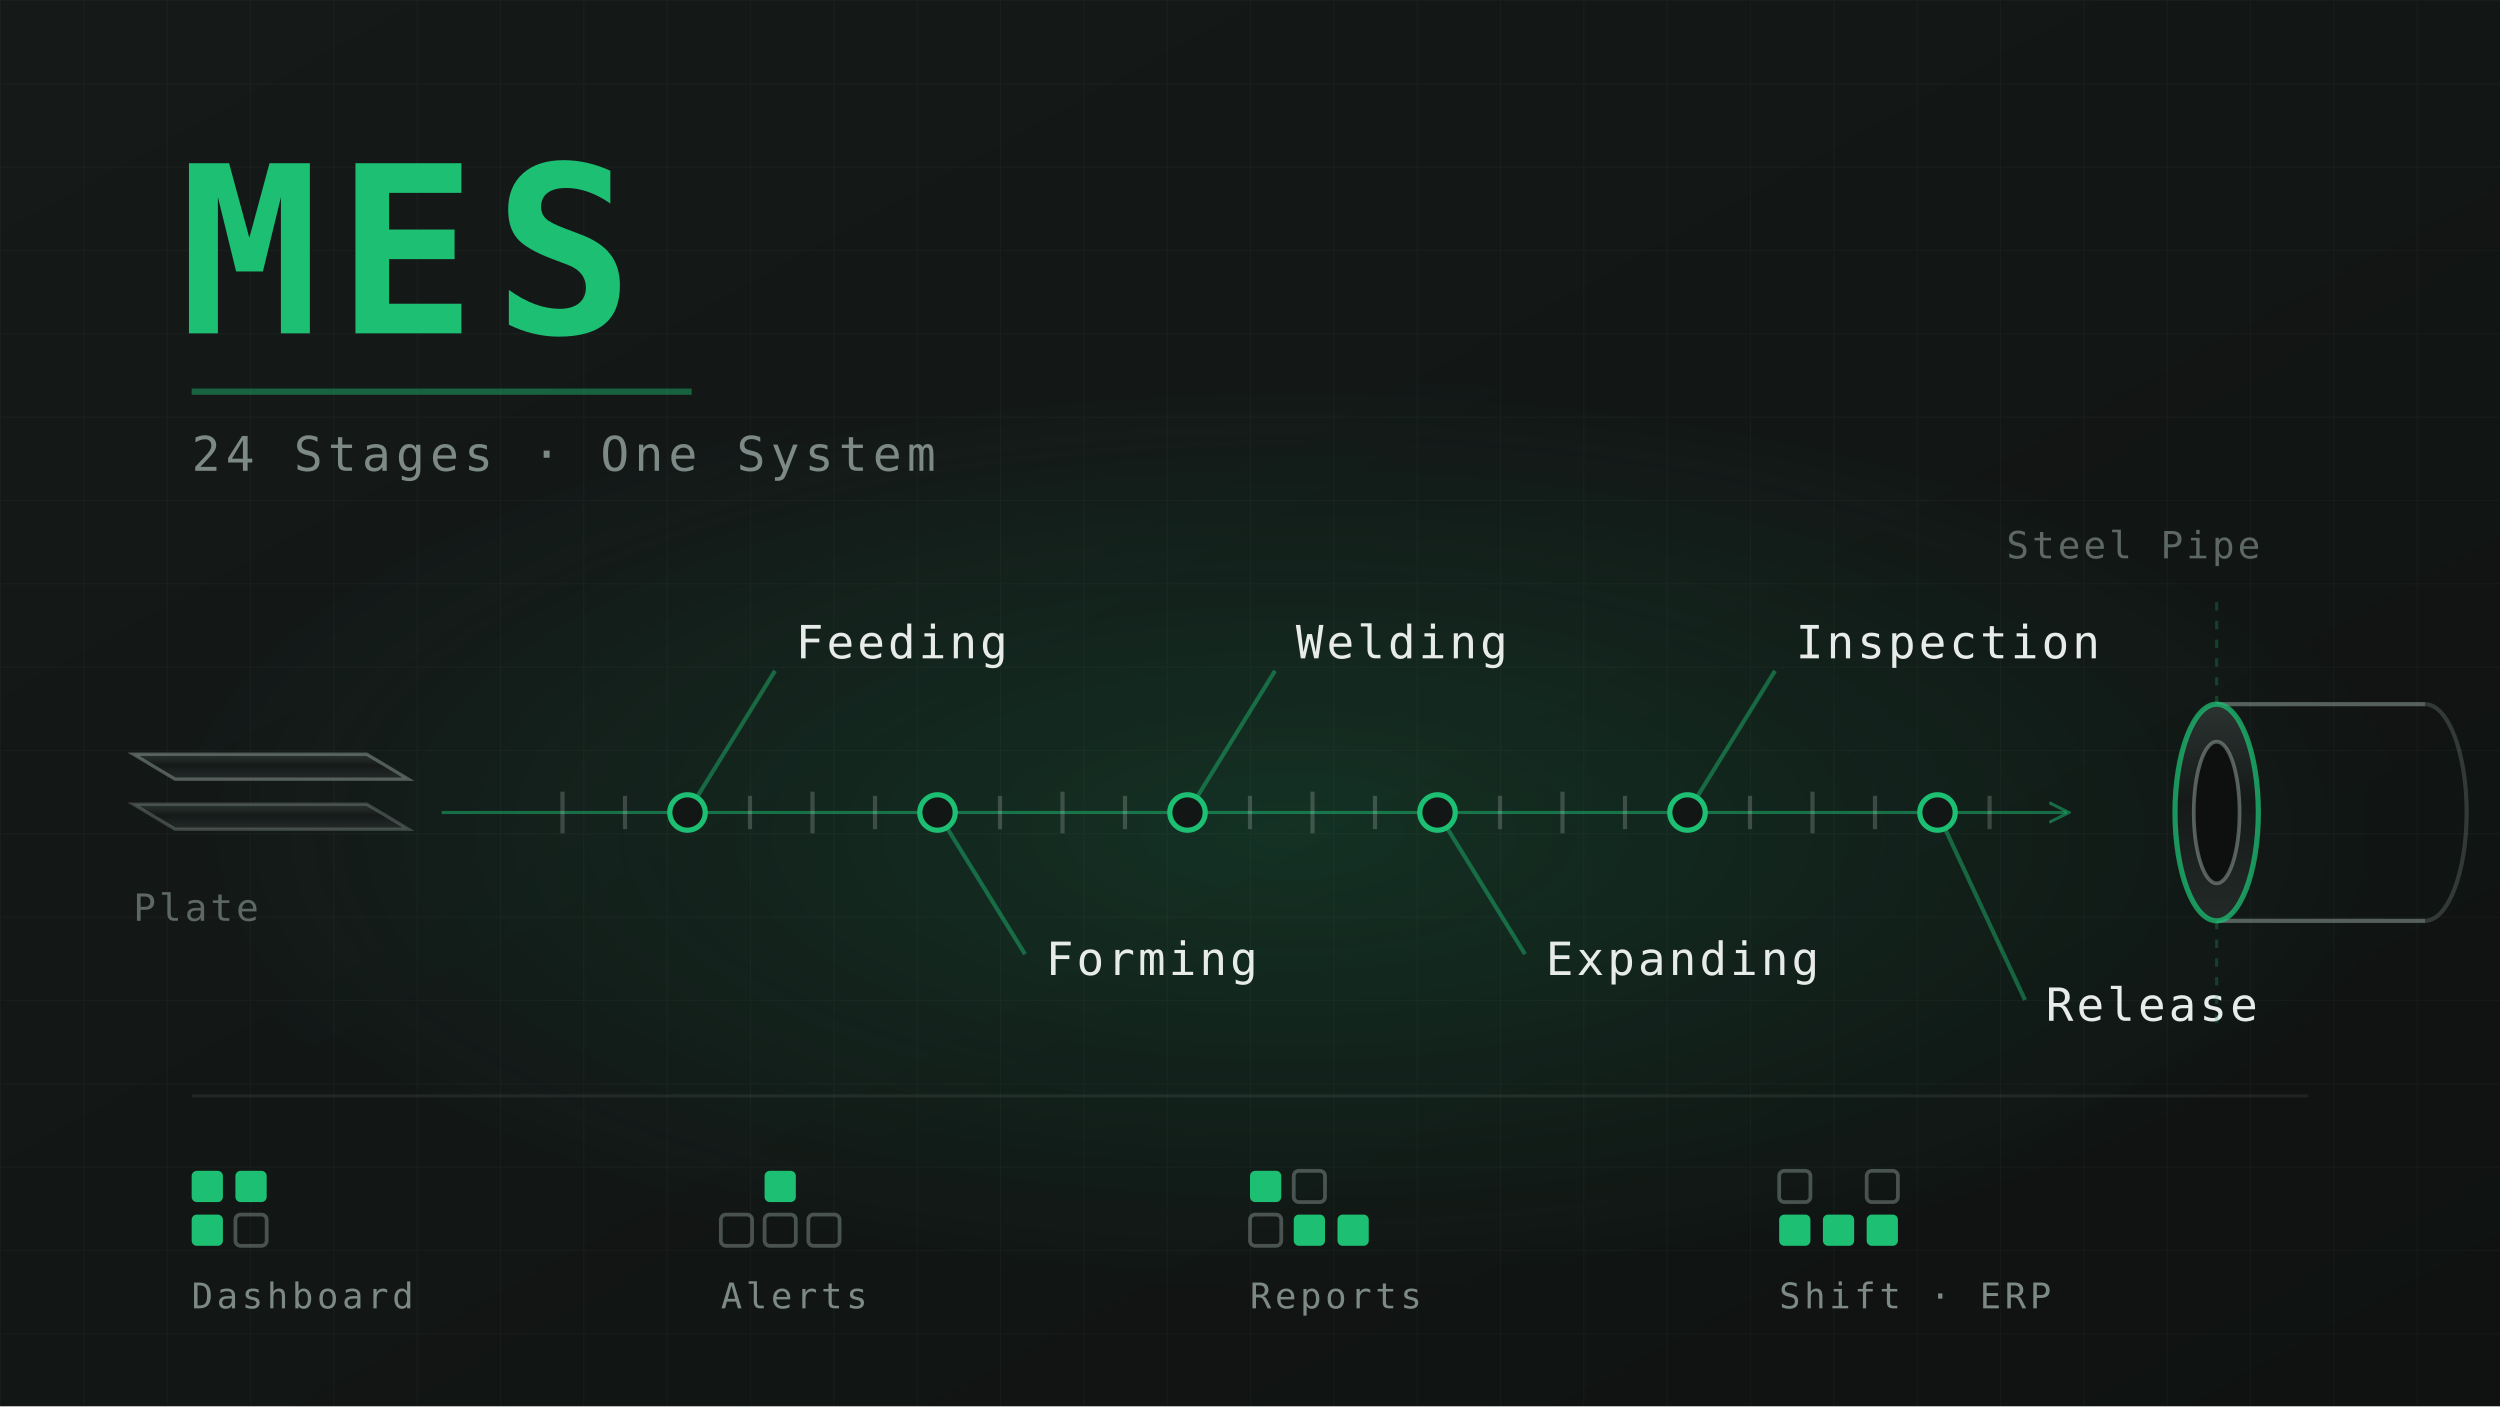
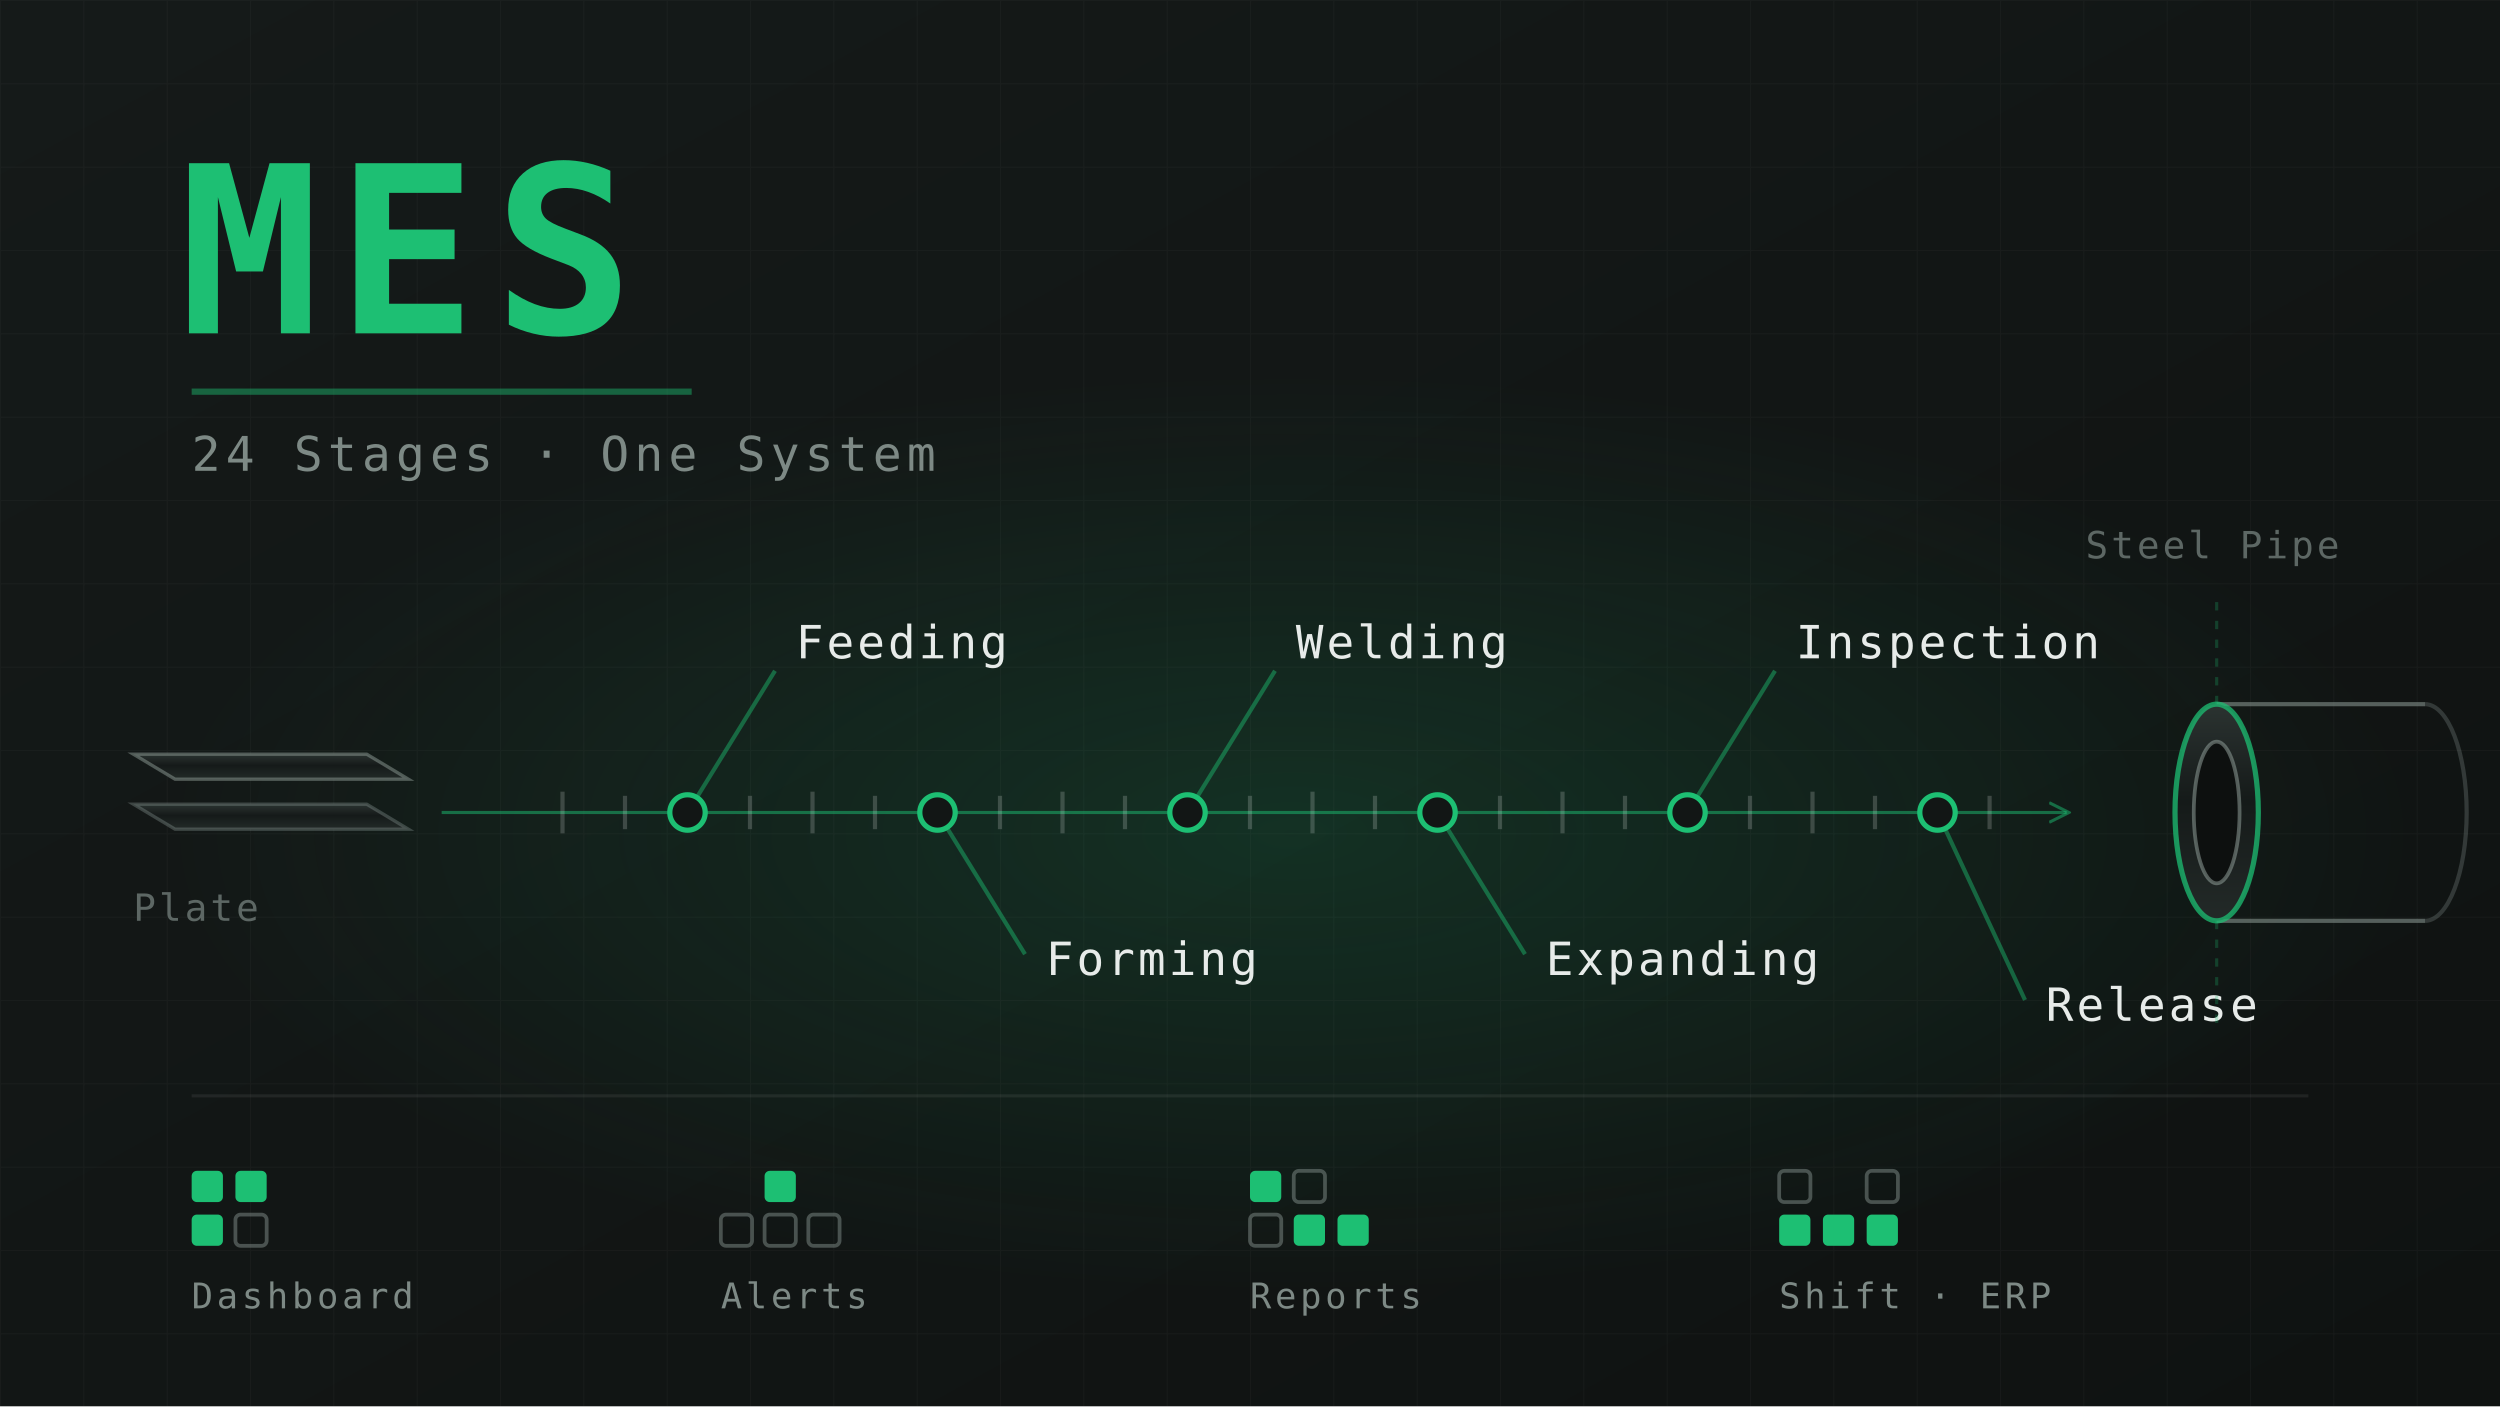
<svg xmlns="http://www.w3.org/2000/svg" viewBox="0 0 1200 675" width="1200" height="675" role="img" aria-label="Factory MES: steel plate feeds a 24-stage pipe production line and leaves as a finished pipe">
  <defs>
    <linearGradient id="bg" x1="0" y1="0" x2="1" y2="1">
      <stop offset="0" stop-color="#151a19" />
      <stop offset="1" stop-color="#0f1211" />
    </linearGradient>
    <linearGradient id="rail" x1="0" y1="0" x2="1" y2="0">
      <stop offset="0" stop-color="#1dbf73" stop-opacity="0.10" />
      <stop offset="0.45" stop-color="#1dbf73" stop-opacity="0.55" />
      <stop offset="1" stop-color="#1dbf73" stop-opacity="0.22" />
    </linearGradient>
    <linearGradient id="steel" x1="0" y1="0" x2="0" y2="1">
      <stop offset="0" stop-color="#2b3331" />
      <stop offset="0.45" stop-color="#151a19" />
      <stop offset="1" stop-color="#232a28" />
    </linearGradient>
    <radialGradient id="glow" cx="0.5" cy="0.5" r="0.5">
      <stop offset="0" stop-color="#1dbf73" stop-opacity="0.16" />
      <stop offset="1" stop-color="#1dbf73" stop-opacity="0" />
    </radialGradient>
    <pattern id="grid" width="40" height="40" patternUnits="userSpaceOnUse">
      <path d="M40 0H0V40" fill="none" stroke="#ffffff" stroke-opacity="0.03" stroke-width="1" />
    </pattern>
    <marker id="tip" viewBox="0 0 10 10" refX="8" refY="5" markerWidth="7" markerHeight="7" orient="auto">
      <path d="M0 0.5 L9 5 L0 9.5" fill="none" stroke="#1dbf73" stroke-opacity="0.5" stroke-width="1.4" />
    </marker>
  </defs>
  <rect width="1200" height="675" fill="url(#bg)" />
  <rect width="1200" height="675" fill="url(#grid)" />
  <ellipse cx="620" cy="400" rx="540" ry="220" fill="url(#glow)" />
  <g transform="translate(0,-40)">
    <text x="86" y="200" font-family="ui-monospace,SFMono-Regular,Menlo,monospace" font-size="112" font-weight="700" letter-spacing="8" fill="#1dbf73">MES</text>
    <path d="M92 228 H332" stroke="#1dbf73" stroke-opacity="0.45" stroke-width="3" />
    <text x="92" y="266" font-family="ui-monospace,SFMono-Regular,Menlo,monospace" font-size="23" letter-spacing="2.5" fill="#7d8985">24 Stages · One System</text>
  </g>
  <g transform="translate(0,-10)">
    <path d="M64 372 H176 L196 384 H84 Z" fill="url(#steel)" stroke="#8e9c97" stroke-opacity="0.5" stroke-width="1.6" />
    <path d="M64 396 H176 L196 408 H84 Z" fill="url(#steel)" stroke="#8e9c97" stroke-opacity="0.35" stroke-width="1.6" />
    <text x="64" y="452" font-family="ui-monospace,SFMono-Regular,Menlo,monospace" font-size="18" letter-spacing="1.5" fill="#5d6764">Plate</text>
  </g>
  <path transform="translate(0,-10)" d="M212 400 H970" stroke="url(#rail)" stroke-width="3" />
  <path transform="translate(0,-10)" d="M212 400 H992" stroke="#1dbf73" stroke-opacity="0.5" stroke-width="1.5" marker-end="url(#tip)" fill="none" />
  <g transform="translate(0,-10)" stroke="#ffffff" stroke-opacity="0.18" stroke-width="2">
    <path d="M270 390v20M390 390v20M510 390v20M630 390v20M750 390v20M870 390v20              M300 392v16M360 392v16M420 392v16M480 392v16M540 392v16M600 392v16              M660 392v16M720 392v16M780 392v16M840 392v16M900 392v16M955 392v16" />
  </g>
  <g transform="translate(0,-10)" font-family="ui-monospace,SFMono-Regular,Menlo,monospace" font-size="22" letter-spacing="1.5">
    <g>
      <path d="M330 400 L372 332" stroke="#1dbf73" stroke-opacity="0.45" stroke-width="2" />
      <circle cx="330" cy="400" r="8.5" fill="#121615" stroke="#1dbf73" stroke-width="2.5" />
      <text x="382" y="326" fill="#e7ebe9">Feeding</text>
    </g>
    <g>
      <path d="M450 400 L492 468" stroke="#1dbf73" stroke-opacity="0.45" stroke-width="2" />
      <circle cx="450" cy="400" r="8.5" fill="#121615" stroke="#1dbf73" stroke-width="2.5" />
      <text x="502" y="478" fill="#e7ebe9">Forming</text>
    </g>
    <g>
      <path d="M570 400 L612 332" stroke="#1dbf73" stroke-opacity="0.45" stroke-width="2" />
      <circle cx="570" cy="400" r="8.5" fill="#121615" stroke="#1dbf73" stroke-width="2.5" />
      <text x="622" y="326" fill="#e7ebe9">Welding</text>
    </g>
    <g>
      <path d="M690 400 L732 468" stroke="#1dbf73" stroke-opacity="0.45" stroke-width="2" />
      <circle cx="690" cy="400" r="8.5" fill="#121615" stroke="#1dbf73" stroke-width="2.5" />
      <text x="742" y="478" fill="#e7ebe9">Expanding</text>
    </g>
    <g>
      <path d="M810 400 L852 332" stroke="#1dbf73" stroke-opacity="0.45" stroke-width="2" />
      <circle cx="810" cy="400" r="8.5" fill="#121615" stroke="#1dbf73" stroke-width="2.5" />
      <text x="862" y="326" fill="#e7ebe9">Inspection</text>
    </g>
    <g>
      <path d="M930 400 L972 490" stroke="#1dbf73" stroke-opacity="0.45" stroke-width="2" />
      <circle cx="930" cy="400" r="8.5" fill="#121615" stroke="#1dbf73" stroke-width="2.5" />
      <text x="982" y="500" fill="#e7ebe9">Release</text>
    </g>
  </g>
  <g transform="translate(0,-10)">
    <path d="M1064 348 H1164" stroke="#8e9c97" stroke-opacity="0.55" stroke-width="2" />
    <path d="M1064 452 H1164" stroke="#8e9c97" stroke-opacity="0.55" stroke-width="2" />
    <path d="M1164 348 A20 52 0 0 1 1164 452" fill="none" stroke="#8e9c97" stroke-opacity="0.28" stroke-width="2" />
    <ellipse cx="1064" cy="400" rx="20" ry="52" fill="url(#steel)" stroke="#1dbf73" stroke-opacity="0.75" stroke-width="2.5" />
    <ellipse cx="1064" cy="400" rx="11" ry="34" fill="#0d100f" stroke="#8e9c97" stroke-opacity="0.55" stroke-width="1.8" />
    <path d="M1064 348 V296 M1064 452 V504" stroke="#1dbf73" stroke-opacity="0.25" stroke-width="1.5" stroke-dasharray="4 5" />
-     <text x="1024" y="278" text-anchor="middle" font-family="ui-monospace,SFMono-Regular,Menlo,monospace" font-size="18" letter-spacing="1.5" fill="#5d6764">Steel Pipe</text>
+     <text x="1062" y="278" text-anchor="middle" font-family="ui-monospace,SFMono-Regular,Menlo,monospace" font-size="18" letter-spacing="1.5" fill="#5d6764">Steel Pipe</text>
  </g>
  <g transform="translate(0,-26)">
    <path d="M92 552 H1108" stroke="#ffffff" stroke-opacity="0.07" stroke-width="1.5" />
    <g font-family="ui-monospace,SFMono-Regular,Menlo,monospace" font-size="17" letter-spacing="1.8" fill="#7d8985">
      <g transform="translate(92,588)">
        <g>
          <rect x="0" y="0" width="15" height="15" rx="2.5" fill="#1dbf73" />
          <rect x="21" y="0" width="15" height="15" rx="2.5" fill="#1dbf73" />
          <rect x="0" y="21" width="15" height="15" rx="2.5" fill="#1dbf73" />
          <rect x="21" y="21" width="15" height="15" rx="2.5" fill="none" stroke="#8e9c97" stroke-opacity="0.45" stroke-width="1.8" />
        </g>
        <text x="0" y="66">Dashboard</text>
      </g>
      <g transform="translate(346,588)">
        <g>
          <rect x="21" y="0" width="15" height="15" rx="2.5" fill="#1dbf73" />
          <rect x="0" y="21" width="15" height="15" rx="2.5" fill="none" stroke="#8e9c97" stroke-opacity="0.45" stroke-width="1.8" />
          <rect x="21" y="21" width="15" height="15" rx="2.5" fill="none" stroke="#8e9c97" stroke-opacity="0.45" stroke-width="1.8" />
          <rect x="42" y="21" width="15" height="15" rx="2.5" fill="none" stroke="#8e9c97" stroke-opacity="0.45" stroke-width="1.8" />
        </g>
        <text x="0" y="66">Alerts</text>
      </g>
      <g transform="translate(600,588)">
        <g>
          <rect x="0" y="0" width="15" height="15" rx="2.5" fill="#1dbf73" />
          <rect x="21" y="0" width="15" height="15" rx="2.5" fill="none" stroke="#8e9c97" stroke-opacity="0.45" stroke-width="1.8" />
          <rect x="0" y="21" width="15" height="15" rx="2.5" fill="none" stroke="#8e9c97" stroke-opacity="0.45" stroke-width="1.8" />
          <rect x="21" y="21" width="15" height="15" rx="2.5" fill="#1dbf73" />
          <rect x="42" y="21" width="15" height="15" rx="2.5" fill="#1dbf73" />
        </g>
        <text x="0" y="66">Reports</text>
      </g>
      <g transform="translate(854,588)">
        <g>
          <rect x="0" y="0" width="15" height="15" rx="2.5" fill="none" stroke="#8e9c97" stroke-opacity="0.45" stroke-width="1.8" />
          <rect x="42" y="0" width="15" height="15" rx="2.5" fill="none" stroke="#8e9c97" stroke-opacity="0.45" stroke-width="1.8" />
          <rect x="0" y="21" width="15" height="15" rx="2.5" fill="#1dbf73" />
          <rect x="21" y="21" width="15" height="15" rx="2.5" fill="#1dbf73" />
          <rect x="42" y="21" width="15" height="15" rx="2.5" fill="#1dbf73" />
        </g>
        <text x="0" y="66">Shift · ERP</text>
      </g>
    </g>
  </g>
</svg>
